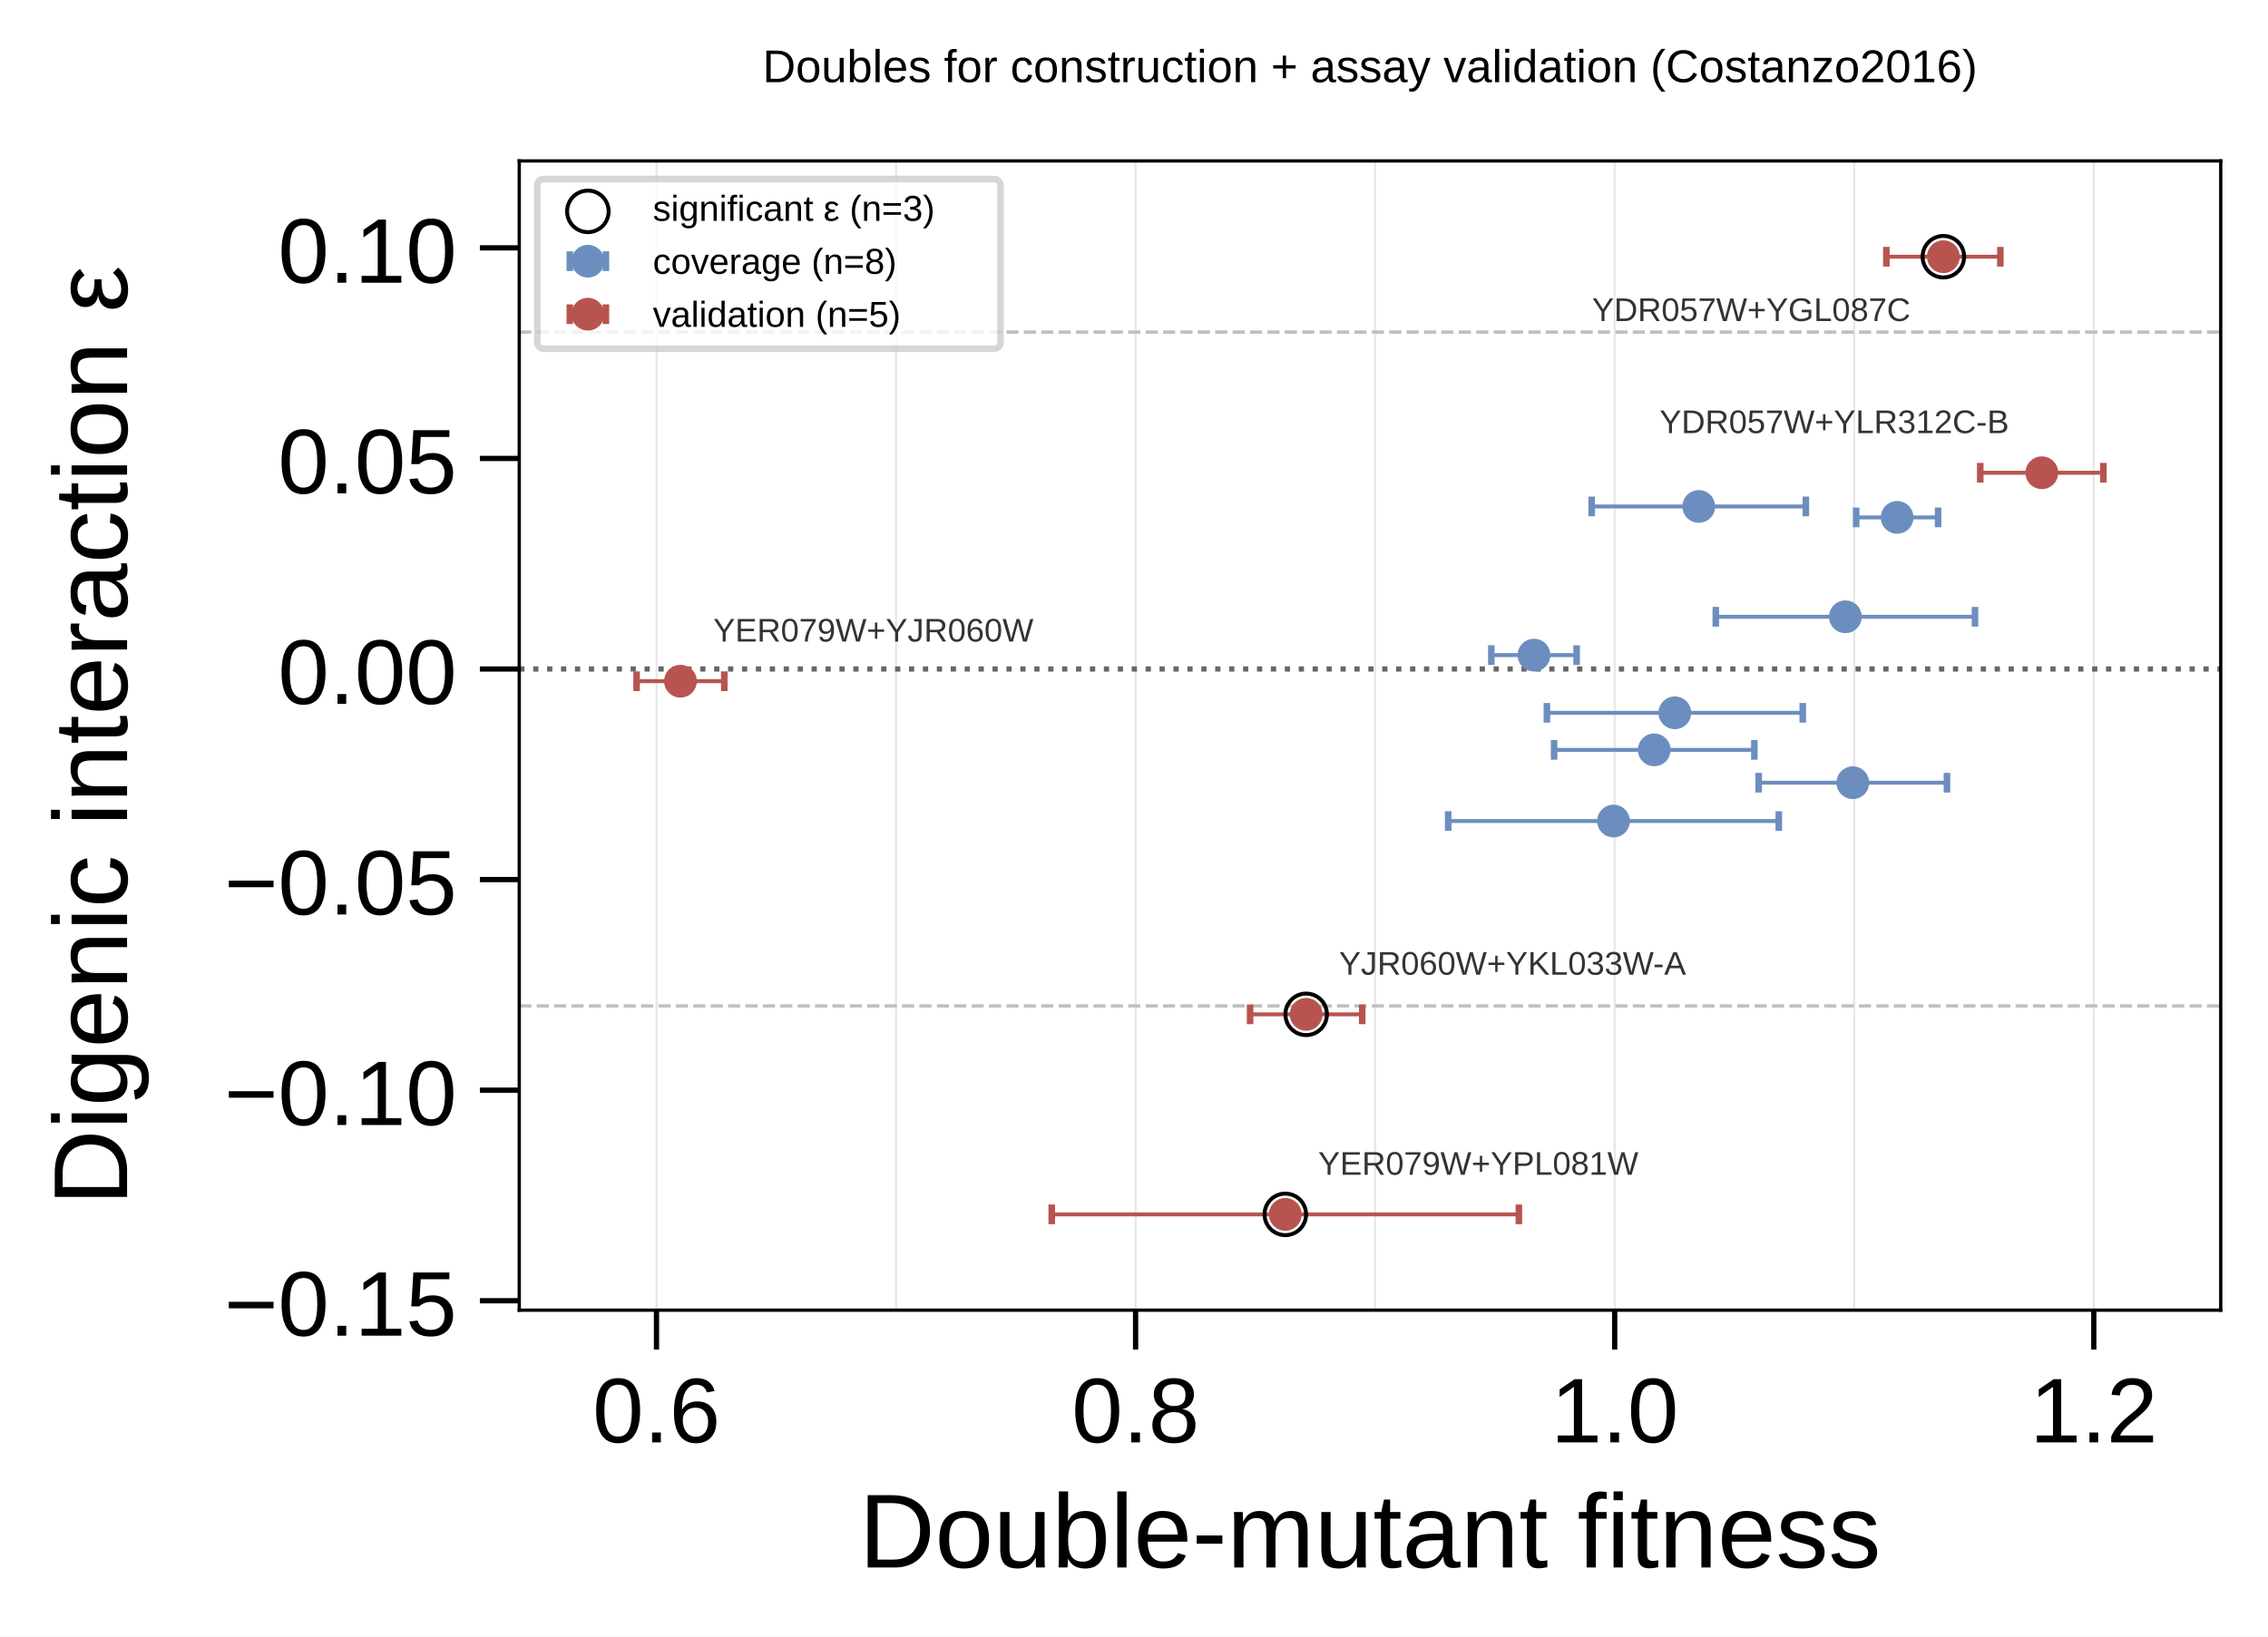
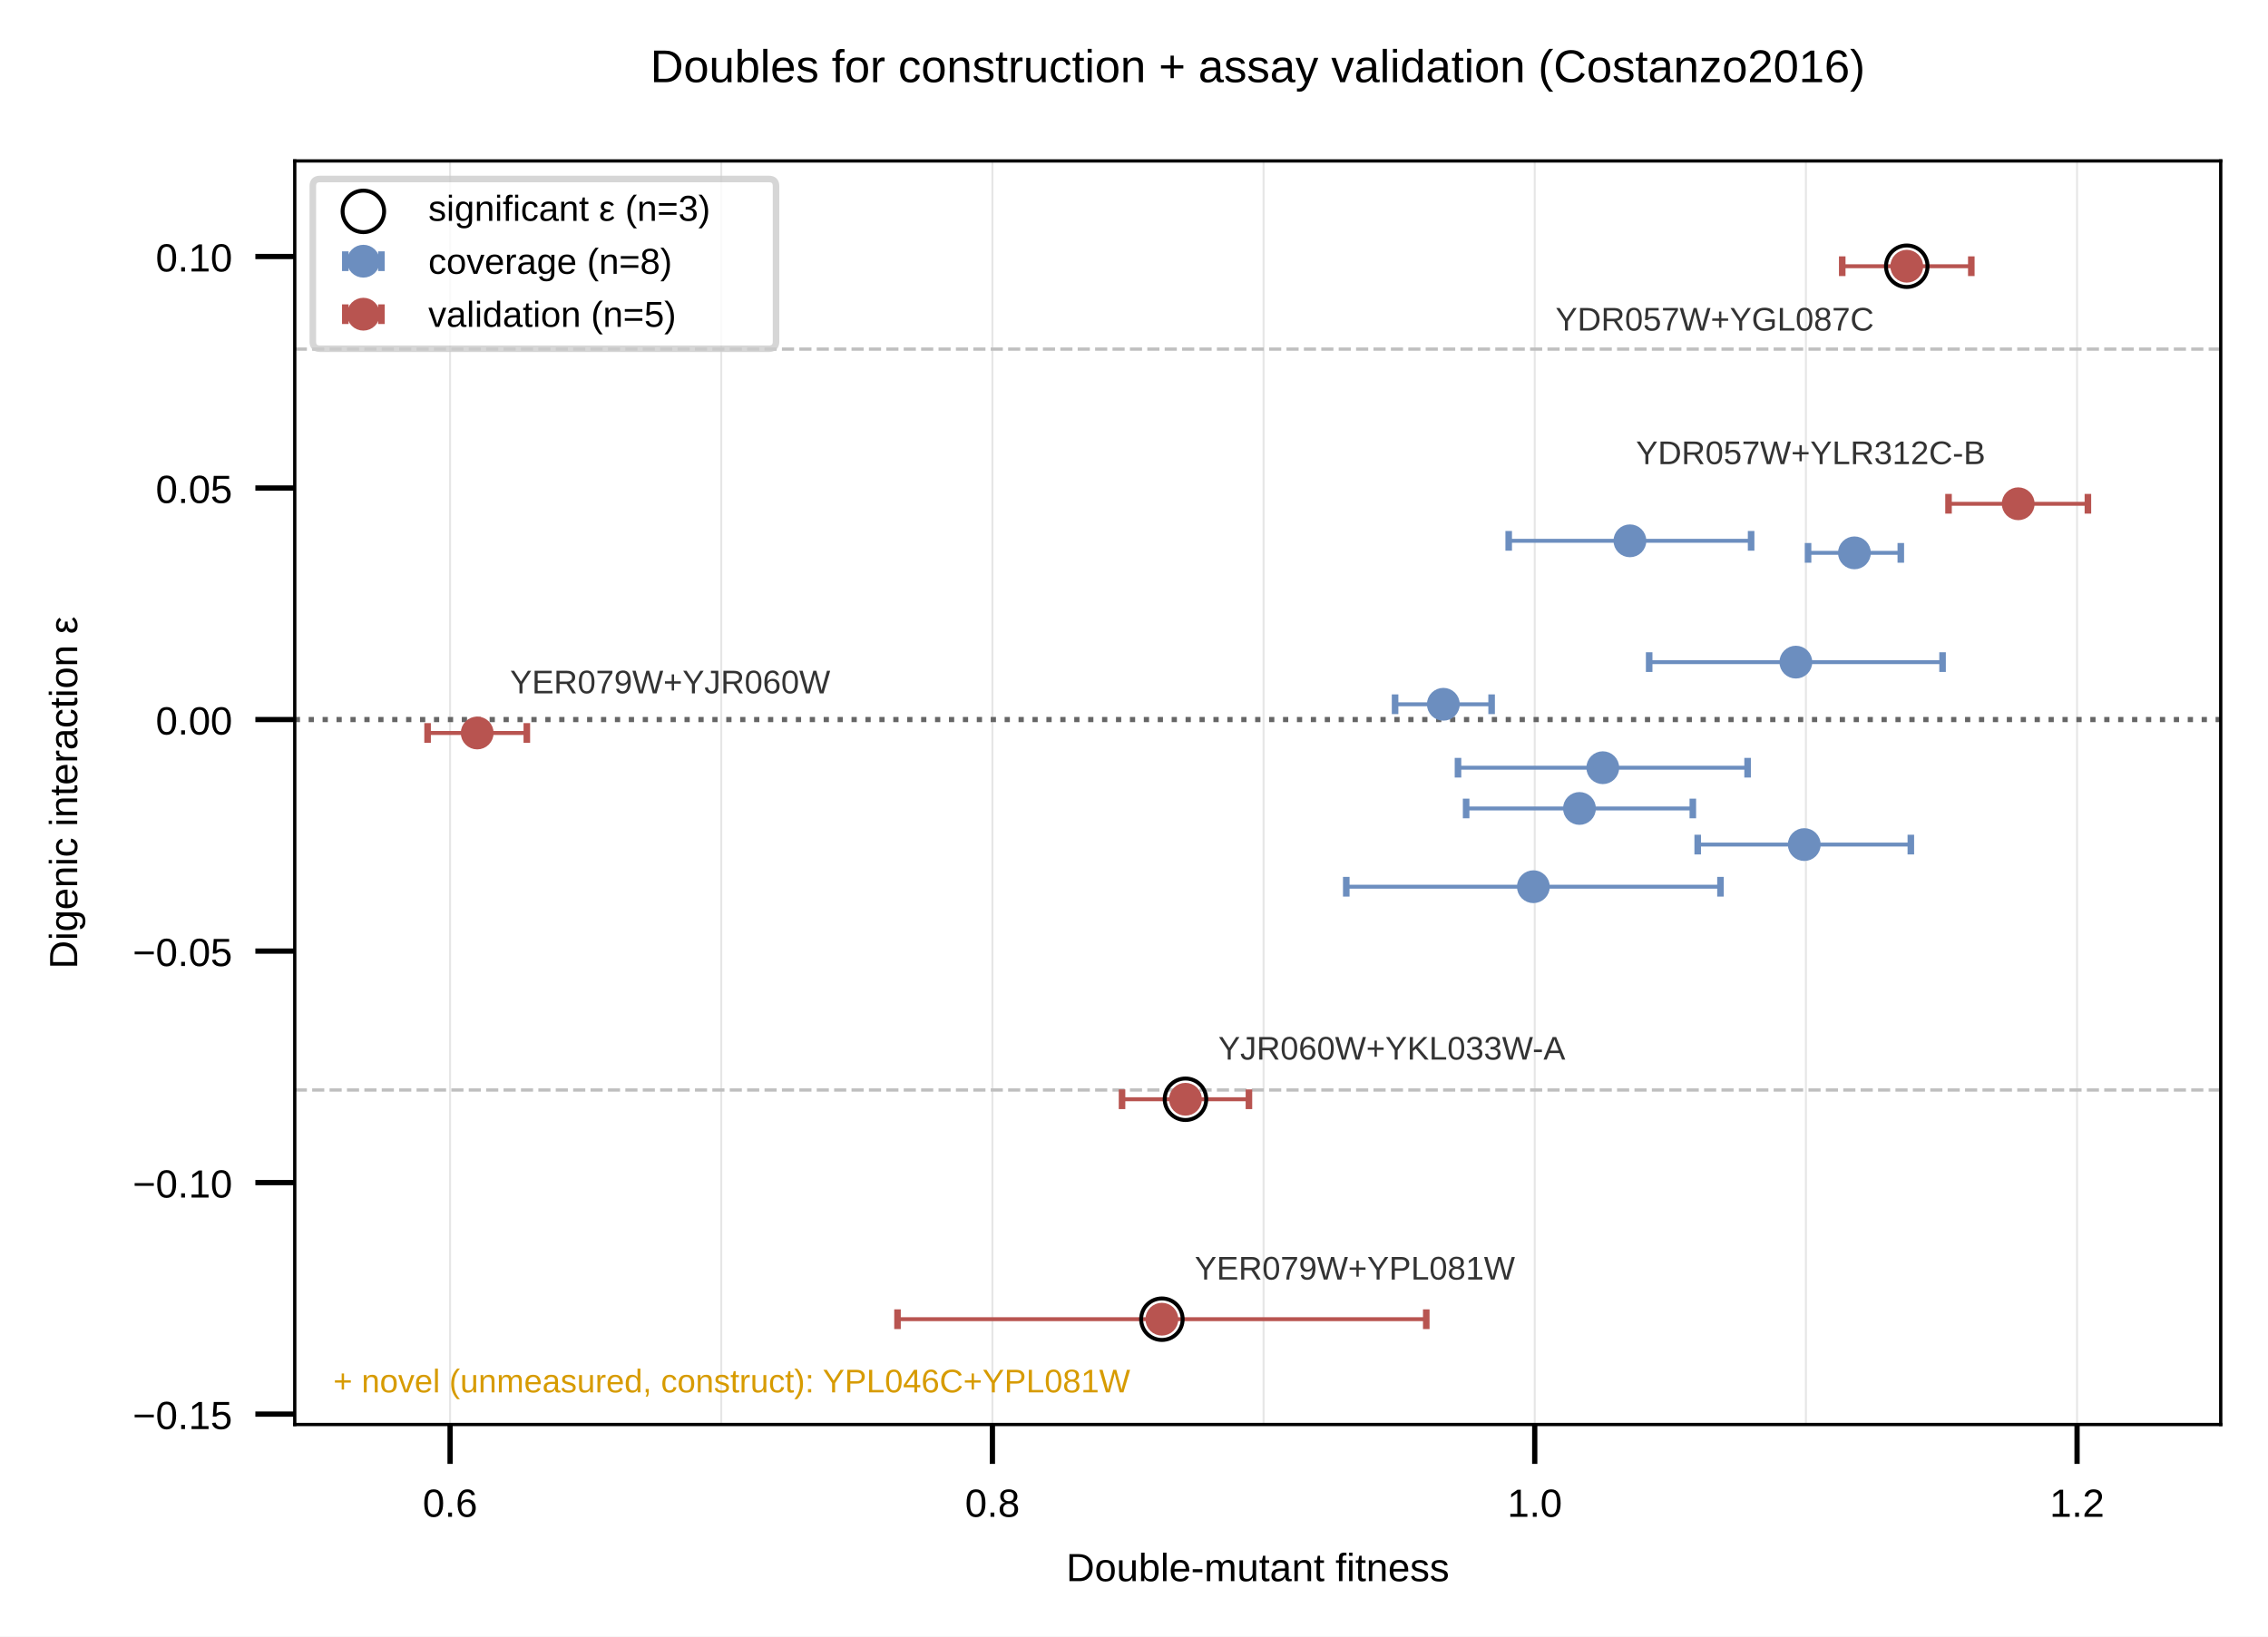
<svg xmlns="http://www.w3.org/2000/svg" xmlns:xlink="http://www.w3.org/1999/xlink" width="479.776" height="346.312" viewBox="0 0 479.776 346.312" version="1.1">
  <g transform="scale(1.388889)">
    <defs>
      <style type="text/css">*{stroke-linejoin: round; stroke-linecap: butt}</style>
    </defs>
    <g id="figure_1">
      <g id="patch_1">
-         <path d="M 0 249.344  L 345.439 249.344  L 345.439 0  L 0 0  z " style="fill: #ffffff" />
+         <path d="M 0 249.344  L 345.439 249.344  L 345.439 -0  L 0 -0  z " style="fill: #ffffff" />
      </g>
      <g id="axes_1">
        <g id="patch_2">
-           <path d="M 79.088 199.61  L 338.239 199.61  L 338.239 24.519  L 79.088 24.519  z " style="fill: #ffffff" />
+           <path d="M 44.894 217.031  L 338.239 217.031  L 338.239 24.519  L 44.894 24.519  z " style="fill: #ffffff" />
        </g>
        <g id="matplotlib.axis_1">
          <g id="xtick_1">
            <g id="line2d_1">
-               <path d="M 99.989 199.61  L 99.989 24.519  " clip-path="url(#p4441479183)" style="fill: none; stroke: #e6e6e6; stroke-width: 0.3; stroke-linecap: square" />
+               <path d="M 68.553 217.031  L 68.553 24.519  " clip-path="url(#p8e0862d8d3)" style="fill: none; stroke: #e6e6e6; stroke-width: 0.3; stroke-linecap: square" />
            </g>
            <g id="line2d_2">
              <defs>
-                 <path id="m6771c7a82b" d="M 0 0  L 0 6  " style="stroke: #000000; stroke-width: 0.8" />
+                 <path id="m6ca927140b" d="M 0 0  L 0 6  " style="stroke: #000000; stroke-width: 0.8" />
              </defs>
              <g>
-                 <use xlink:href="#m6771c7a82b" x="99.989" y="199.61" style="stroke: #000000; stroke-width: 0.8" />
+                 <use xlink:href="#m6ca927140b" x="68.553" y="217.031" style="stroke: #000000; stroke-width: 0.8" />
              </g>
            </g>
            <g id="text_1">
-               <text style="font-size: 14px; font-family: 'Arial'; text-anchor: middle" x="99.989" y="219.748" transform="rotate(-0 99.98924 219.7478)">0.6</text>
+               <text style="font-size: 6px; font-family: 'Arial'; text-anchor: middle" x="68.553" y="231.09" transform="rotate(-0 68.55269 231.0897)">0.6</text>
            </g>
          </g>
          <g id="xtick_2">
            <g id="line2d_3">
-               <path d="M 172.962 199.61  L 172.962 24.519  " clip-path="url(#p4441479183)" style="fill: none; stroke: #e6e6e6; stroke-width: 0.3; stroke-linecap: square" />
+               <path d="M 151.154 217.031  L 151.154 24.519  " clip-path="url(#p8e0862d8d3)" style="fill: none; stroke: #e6e6e6; stroke-width: 0.3; stroke-linecap: square" />
            </g>
            <g id="line2d_4">
              <g>
-                 <use xlink:href="#m6771c7a82b" x="172.962" y="199.61" style="stroke: #000000; stroke-width: 0.8" />
+                 <use xlink:href="#m6ca927140b" x="151.154" y="217.031" style="stroke: #000000; stroke-width: 0.8" />
              </g>
            </g>
            <g id="text_2">
-               <text style="font-size: 14px; font-family: 'Arial'; text-anchor: middle" x="172.962" y="219.748" transform="rotate(-0 172.9618 219.7478)">0.8</text>
+               <text style="font-size: 6px; font-family: 'Arial'; text-anchor: middle" x="151.154" y="231.09" transform="rotate(-0 151.1539 231.0897)">0.8</text>
            </g>
          </g>
          <g id="xtick_3">
            <g id="line2d_5">
-               <path d="M 245.934 199.61  L 245.934 24.519  " clip-path="url(#p4441479183)" style="fill: none; stroke: #e6e6e6; stroke-width: 0.3; stroke-linecap: square" />
+               <path d="M 233.755 217.031  L 233.755 24.519  " clip-path="url(#p8e0862d8d3)" style="fill: none; stroke: #e6e6e6; stroke-width: 0.3; stroke-linecap: square" />
            </g>
            <g id="line2d_6">
              <g>
-                 <use xlink:href="#m6771c7a82b" x="245.934" y="199.61" style="stroke: #000000; stroke-width: 0.8" />
+                 <use xlink:href="#m6ca927140b" x="233.755" y="217.031" style="stroke: #000000; stroke-width: 0.8" />
              </g>
            </g>
            <g id="text_3">
-               <text style="font-size: 14px; font-family: 'Arial'; text-anchor: middle" x="245.934" y="219.748" transform="rotate(-0 245.9344 219.7478)">1.0</text>
+               <text style="font-size: 6px; font-family: 'Arial'; text-anchor: middle" x="233.755" y="231.09" transform="rotate(-0 233.755 231.0897)">1.0</text>
            </g>
          </g>
          <g id="xtick_4">
            <g id="line2d_7">
-               <path d="M 318.907 199.61  L 318.907 24.519  " clip-path="url(#p4441479183)" style="fill: none; stroke: #e6e6e6; stroke-width: 0.3; stroke-linecap: square" />
+               <path d="M 316.356 217.031  L 316.356 24.519  " clip-path="url(#p8e0862d8d3)" style="fill: none; stroke: #e6e6e6; stroke-width: 0.3; stroke-linecap: square" />
            </g>
            <g id="line2d_8">
              <g>
-                 <use xlink:href="#m6771c7a82b" x="318.907" y="199.61" style="stroke: #000000; stroke-width: 0.8" />
+                 <use xlink:href="#m6ca927140b" x="316.356" y="217.031" style="stroke: #000000; stroke-width: 0.8" />
              </g>
            </g>
            <g id="text_4">
-               <text style="font-size: 14px; font-family: 'Arial'; text-anchor: middle" x="318.907" y="219.748" transform="rotate(-0 318.907 219.7478)">1.2</text>
+               <text style="font-size: 6px; font-family: 'Arial'; text-anchor: middle" x="316.356" y="231.09" transform="rotate(-0 316.3562 231.0897)">1.2</text>
            </g>
          </g>
          <g id="xtick_5">
            <g id="line2d_9">
-               <path d="M 136.476 199.61  L 136.476 24.519  " clip-path="url(#p4441479183)" style="fill: none; stroke: #e6e6e6; stroke-width: 0.3; stroke-linecap: square" />
+               <path d="M 109.853 217.031  L 109.853 24.519  " clip-path="url(#p8e0862d8d3)" style="fill: none; stroke: #e6e6e6; stroke-width: 0.3; stroke-linecap: square" />
            </g>
            <g id="line2d_10" />
          </g>
          <g id="xtick_6">
            <g id="line2d_11">
-               <path d="M 209.448 199.61  L 209.448 24.519  " clip-path="url(#p4441479183)" style="fill: none; stroke: #e6e6e6; stroke-width: 0.3; stroke-linecap: square" />
+               <path d="M 192.454 217.031  L 192.454 24.519  " clip-path="url(#p8e0862d8d3)" style="fill: none; stroke: #e6e6e6; stroke-width: 0.3; stroke-linecap: square" />
            </g>
            <g id="line2d_12" />
          </g>
          <g id="xtick_7">
            <g id="line2d_13">
-               <path d="M 282.421 199.61  L 282.421 24.519  " clip-path="url(#p4441479183)" style="fill: none; stroke: #e6e6e6; stroke-width: 0.3; stroke-linecap: square" />
+               <path d="M 275.056 217.031  L 275.056 24.519  " clip-path="url(#p8e0862d8d3)" style="fill: none; stroke: #e6e6e6; stroke-width: 0.3; stroke-linecap: square" />
            </g>
            <g id="line2d_14" />
          </g>
          <g id="text_5">
-             <text style="font-size: 16px; font-family: 'Arial'; text-anchor: middle" x="208.664" y="238.817" transform="rotate(-0 208.6637 238.8169)">Double-mutant fitness</text>
+             <text style="font-size: 6px; font-family: 'Arial'; text-anchor: middle" x="191.566" y="240.897" transform="rotate(-0 191.5665 240.8966)">Double-mutant fitness</text>
          </g>
        </g>
        <g id="matplotlib.axis_2">
          <g id="ytick_1">
            <g id="line2d_15">
              <defs>
-                 <path id="ma99037a97b" d="M 0 0  L -6 0  " style="stroke: #000000; stroke-width: 0.8" />
+                 <path id="m5bc530d890" d="M 0 0  L -6 0  " style="stroke: #000000; stroke-width: 0.8" />
              </defs>
              <g>
-                 <use xlink:href="#ma99037a97b" x="79.088" y="198.173" style="stroke: #000000; stroke-width: 0.8" />
+                 <use xlink:href="#m5bc530d890" x="44.894" y="215.45" style="stroke: #000000; stroke-width: 0.8" />
              </g>
            </g>
            <g id="text_6">
-               <text style="font-size: 14px; font-family: 'Arial'; text-anchor: end" x="69.588" y="203.492" transform="rotate(-0 69.58844 203.4917)">−0.15</text>
+               <text style="font-size: 6px; font-family: 'Arial'; text-anchor: end" x="35.394" y="217.73" transform="rotate(-0 35.39406 217.7299)">−0.15</text>
            </g>
          </g>
          <g id="ytick_2">
            <g id="line2d_16">
              <g>
-                 <use xlink:href="#ma99037a97b" x="79.088" y="166.091" style="stroke: #000000; stroke-width: 0.8" />
+                 <use xlink:href="#m5bc530d890" x="44.894" y="180.176" style="stroke: #000000; stroke-width: 0.8" />
              </g>
            </g>
            <g id="text_7">
-               <text style="font-size: 14px; font-family: 'Arial'; text-anchor: end" x="69.588" y="171.41" transform="rotate(-0 69.58844 171.4096)">−0.10</text>
+               <text style="font-size: 6px; font-family: 'Arial'; text-anchor: end" x="35.394" y="182.456" transform="rotate(-0 35.39406 182.4558)">−0.10</text>
            </g>
          </g>
          <g id="ytick_3">
            <g id="line2d_17">
              <g>
-                 <use xlink:href="#ma99037a97b" x="79.088" y="134.009" style="stroke: #000000; stroke-width: 0.8" />
+                 <use xlink:href="#m5bc530d890" x="44.894" y="144.902" style="stroke: #000000; stroke-width: 0.8" />
              </g>
            </g>
            <g id="text_8">
-               <text style="font-size: 14px; font-family: 'Arial'; text-anchor: end" x="69.588" y="139.328" transform="rotate(-0 69.58844 139.3275)">−0.05</text>
+               <text style="font-size: 6px; font-family: 'Arial'; text-anchor: end" x="35.394" y="147.182" transform="rotate(-0 35.39406 147.1818)">−0.05</text>
            </g>
          </g>
          <g id="ytick_4">
            <g id="line2d_18">
              <g>
-                 <use xlink:href="#ma99037a97b" x="79.088" y="101.927" style="stroke: #000000; stroke-width: 0.8" />
+                 <use xlink:href="#m5bc530d890" x="44.894" y="109.628" style="stroke: #000000; stroke-width: 0.8" />
              </g>
            </g>
            <g id="text_9">
-               <text style="font-size: 14px; font-family: 'Arial'; text-anchor: end" x="69.588" y="107.245" transform="rotate(-0 69.58844 107.2454)">0.00</text>
+               <text style="font-size: 6px; font-family: 'Arial'; text-anchor: end" x="35.394" y="111.908" transform="rotate(-0 35.39406 111.9077)">0.00</text>
            </g>
          </g>
          <g id="ytick_5">
            <g id="line2d_19">
              <g>
-                 <use xlink:href="#ma99037a97b" x="79.088" y="69.844" style="stroke: #000000; stroke-width: 0.8" />
+                 <use xlink:href="#m5bc530d890" x="44.894" y="74.354" style="stroke: #000000; stroke-width: 0.8" />
              </g>
            </g>
            <g id="text_10">
-               <text style="font-size: 14px; font-family: 'Arial'; text-anchor: end" x="69.588" y="75.163" transform="rotate(-0 69.58844 75.16336)">0.05</text>
+               <text style="font-size: 6px; font-family: 'Arial'; text-anchor: end" x="35.394" y="76.634" transform="rotate(-0 35.39406 76.63364)">0.05</text>
            </g>
          </g>
          <g id="ytick_6">
            <g id="line2d_20">
              <g>
-                 <use xlink:href="#ma99037a97b" x="79.088" y="37.762" style="stroke: #000000; stroke-width: 0.8" />
+                 <use xlink:href="#m5bc530d890" x="44.894" y="39.08" style="stroke: #000000; stroke-width: 0.8" />
              </g>
            </g>
            <g id="text_11">
-               <text style="font-size: 14px; font-family: 'Arial'; text-anchor: end" x="69.588" y="43.081" transform="rotate(-0 69.58844 43.08129)">0.10</text>
+               <text style="font-size: 6px; font-family: 'Arial'; text-anchor: end" x="35.394" y="41.36" transform="rotate(-0 35.39406 41.35957)">0.10</text>
            </g>
          </g>
          <g id="text_12">
-             <text style="font-size: 16px; font-family: 'Arial'; text-anchor: middle" x="19.358" y="112.064" transform="rotate(-90 19.3575 112.0645)">Digenic interaction ε</text>
+             <text style="font-size: 6px; font-family: 'Arial'; text-anchor: middle" x="11.759" y="120.775" transform="rotate(-90 11.75906 120.7748)">Digenic interaction ε</text>
          </g>
        </g>
        <g id="line2d_21">
-           <path d="M 79.088 101.927  L 338.239 101.927  " clip-path="url(#p4441479183)" style="fill: none; stroke-dasharray: 0.8,1.32; stroke-dashoffset: 0; stroke: #666666; stroke-width: 0.8" />
+           <path d="M 44.894 109.628  L 338.239 109.628  " clip-path="url(#p8e0862d8d3)" style="fill: none; stroke-dasharray: 0.8,1.32; stroke-dashoffset: 0; stroke: #666666; stroke-width: 0.8" />
        </g>
        <g id="line2d_22">
-           <path d="M 79.088 50.595  L 338.239 50.595  " clip-path="url(#p4441479183)" style="fill: none; stroke-dasharray: 1.85,0.8; stroke-dashoffset: 0; stroke: #bfbfbf; stroke-width: 0.5" />
+           <path d="M 44.894 53.19  L 338.239 53.19  " clip-path="url(#p8e0862d8d3)" style="fill: none; stroke-dasharray: 1.85,0.8; stroke-dashoffset: 0; stroke: #bfbfbf; stroke-width: 0.5" />
        </g>
        <g id="line2d_23">
-           <path d="M 79.088 153.258  L 338.239 153.258  " clip-path="url(#p4441479183)" style="fill: none; stroke-dasharray: 1.85,0.8; stroke-dashoffset: 0; stroke: #bfbfbf; stroke-width: 0.5" />
+           <path d="M 44.894 166.067  L 338.239 166.067  " clip-path="url(#p8e0862d8d3)" style="fill: none; stroke-dasharray: 1.85,0.8; stroke-dashoffset: 0; stroke: #bfbfbf; stroke-width: 0.5" />
        </g>
        <g id="patch_3">
-           <path d="M 79.088 199.61  L 79.088 24.519  " style="fill: none; stroke: #000000; stroke-width: 0.5; stroke-linejoin: miter; stroke-linecap: square" />
+           <path d="M 44.894 217.031  L 44.894 24.519  " style="fill: none; stroke: #000000; stroke-width: 0.5; stroke-linejoin: miter; stroke-linecap: square" />
        </g>
        <g id="patch_4">
-           <path d="M 338.239 199.61  L 338.239 24.519  " style="fill: none; stroke: #000000; stroke-width: 0.5; stroke-linejoin: miter; stroke-linecap: square" />
+           <path d="M 338.239 217.031  L 338.239 24.519  " style="fill: none; stroke: #000000; stroke-width: 0.5; stroke-linejoin: miter; stroke-linecap: square" />
        </g>
        <g id="patch_5">
-           <path d="M 79.088 199.61  L 338.239 199.61  " style="fill: none; stroke: #000000; stroke-width: 0.5; stroke-linejoin: miter; stroke-linecap: square" />
+           <path d="M 44.894 217.031  L 338.239 217.031  " style="fill: none; stroke: #000000; stroke-width: 0.5; stroke-linejoin: miter; stroke-linecap: square" />
        </g>
        <g id="patch_6">
-           <path d="M 79.088 24.519  L 338.239 24.519  " style="fill: none; stroke: #000000; stroke-width: 0.5; stroke-linejoin: miter; stroke-linecap: square" />
+           <path d="M 44.894 24.519  L 338.239 24.519  " style="fill: none; stroke: #000000; stroke-width: 0.5; stroke-linejoin: miter; stroke-linecap: square" />
        </g>
        <g id="LineCollection_1">
-           <path d="M 282.713 78.827  L 295.191 78.827  " clip-path="url(#p4441479183)" style="fill: none; stroke: #6c8ebf; stroke-width: 0.6" />
-           <path d="M 261.332 93.97  L 300.81 93.97  " clip-path="url(#p4441479183)" style="fill: none; stroke: #6c8ebf; stroke-width: 0.6" />
-           <path d="M 220.576 125.09  L 270.928 125.09  " clip-path="url(#p4441479183)" style="fill: none; stroke: #6c8ebf; stroke-width: 0.6" />
-           <path d="M 242.432 77.159  L 275.05 77.159  " clip-path="url(#p4441479183)" style="fill: none; stroke: #6c8ebf; stroke-width: 0.6" />
-           <path d="M 267.863 119.251  L 296.541 119.251  " clip-path="url(#p4441479183)" style="fill: none; stroke: #6c8ebf; stroke-width: 0.6" />
-           <path d="M 227.144 99.809  L 240.133 99.809  " clip-path="url(#p4441479183)" style="fill: none; stroke: #6c8ebf; stroke-width: 0.6" />
-           <path d="M 235.609 108.6  L 274.576 108.6  " clip-path="url(#p4441479183)" style="fill: none; stroke: #6c8ebf; stroke-width: 0.6" />
-           <path d="M 236.703 114.246  L 267.206 114.246  " clip-path="url(#p4441479183)" style="fill: none; stroke: #6c8ebf; stroke-width: 0.6" />
+           <path d="M 275.386 84.231  L 289.511 84.231  " clip-path="url(#p8e0862d8d3)" style="fill: none; stroke: #6c8ebf; stroke-width: 0.6" />
+           <path d="M 251.184 100.88  L 295.871 100.88  " clip-path="url(#p8e0862d8d3)" style="fill: none; stroke: #6c8ebf; stroke-width: 0.6" />
+           <path d="M 205.051 135.096  L 262.046 135.096  " clip-path="url(#p8e0862d8d3)" style="fill: none; stroke: #6c8ebf; stroke-width: 0.6" />
+           <path d="M 229.79 82.397  L 266.713 82.397  " clip-path="url(#p8e0862d8d3)" style="fill: none; stroke: #6c8ebf; stroke-width: 0.6" />
+           <path d="M 258.577 128.676  L 291.039 128.676  " clip-path="url(#p8e0862d8d3)" style="fill: none; stroke: #6c8ebf; stroke-width: 0.6" />
+           <path d="M 212.485 107.3  L 227.188 107.3  " clip-path="url(#p8e0862d8d3)" style="fill: none; stroke: #6c8ebf; stroke-width: 0.6" />
+           <path d="M 222.067 116.965  L 266.176 116.965  " clip-path="url(#p8e0862d8d3)" style="fill: none; stroke: #6c8ebf; stroke-width: 0.6" />
+           <path d="M 223.306 123.173  L 257.833 123.173  " clip-path="url(#p8e0862d8d3)" style="fill: none; stroke: #6c8ebf; stroke-width: 0.6" />
        </g>
        <g id="line2d_24">
          <defs>
-             <path id="m1e4417366a" d="M 0 1.5  L 0 -1.5  " style="stroke: #6c8ebf" />
-           </defs>
-           <g clip-path="url(#p4441479183)">
-             <use xlink:href="#m1e4417366a" x="282.713" y="78.827" style="fill: #6c8ebf; stroke: #6c8ebf" />
-             <use xlink:href="#m1e4417366a" x="261.332" y="93.97" style="fill: #6c8ebf; stroke: #6c8ebf" />
-             <use xlink:href="#m1e4417366a" x="220.576" y="125.09" style="fill: #6c8ebf; stroke: #6c8ebf" />
-             <use xlink:href="#m1e4417366a" x="242.432" y="77.159" style="fill: #6c8ebf; stroke: #6c8ebf" />
-             <use xlink:href="#m1e4417366a" x="267.863" y="119.251" style="fill: #6c8ebf; stroke: #6c8ebf" />
-             <use xlink:href="#m1e4417366a" x="227.144" y="99.809" style="fill: #6c8ebf; stroke: #6c8ebf" />
-             <use xlink:href="#m1e4417366a" x="235.609" y="108.6" style="fill: #6c8ebf; stroke: #6c8ebf" />
-             <use xlink:href="#m1e4417366a" x="236.703" y="114.246" style="fill: #6c8ebf; stroke: #6c8ebf" />
+             <path id="m9c2c61b85f" d="M 0 1.5  L 0 -1.5  " style="stroke: #6c8ebf" />
+           </defs>
+           <g clip-path="url(#p8e0862d8d3)">
+             <use xlink:href="#m9c2c61b85f" x="275.386" y="84.231" style="fill: #6c8ebf; stroke: #6c8ebf" />
+             <use xlink:href="#m9c2c61b85f" x="251.184" y="100.88" style="fill: #6c8ebf; stroke: #6c8ebf" />
+             <use xlink:href="#m9c2c61b85f" x="205.051" y="135.096" style="fill: #6c8ebf; stroke: #6c8ebf" />
+             <use xlink:href="#m9c2c61b85f" x="229.79" y="82.397" style="fill: #6c8ebf; stroke: #6c8ebf" />
+             <use xlink:href="#m9c2c61b85f" x="258.577" y="128.676" style="fill: #6c8ebf; stroke: #6c8ebf" />
+             <use xlink:href="#m9c2c61b85f" x="212.485" y="107.3" style="fill: #6c8ebf; stroke: #6c8ebf" />
+             <use xlink:href="#m9c2c61b85f" x="222.067" y="116.965" style="fill: #6c8ebf; stroke: #6c8ebf" />
+             <use xlink:href="#m9c2c61b85f" x="223.306" y="123.173" style="fill: #6c8ebf; stroke: #6c8ebf" />
          </g>
        </g>
        <g id="line2d_25">
-           <g clip-path="url(#p4441479183)">
-             <use xlink:href="#m1e4417366a" x="295.191" y="78.827" style="fill: #6c8ebf; stroke: #6c8ebf" />
-             <use xlink:href="#m1e4417366a" x="300.81" y="93.97" style="fill: #6c8ebf; stroke: #6c8ebf" />
-             <use xlink:href="#m1e4417366a" x="270.928" y="125.09" style="fill: #6c8ebf; stroke: #6c8ebf" />
-             <use xlink:href="#m1e4417366a" x="275.05" y="77.159" style="fill: #6c8ebf; stroke: #6c8ebf" />
-             <use xlink:href="#m1e4417366a" x="296.541" y="119.251" style="fill: #6c8ebf; stroke: #6c8ebf" />
-             <use xlink:href="#m1e4417366a" x="240.133" y="99.809" style="fill: #6c8ebf; stroke: #6c8ebf" />
-             <use xlink:href="#m1e4417366a" x="274.576" y="108.6" style="fill: #6c8ebf; stroke: #6c8ebf" />
-             <use xlink:href="#m1e4417366a" x="267.206" y="114.246" style="fill: #6c8ebf; stroke: #6c8ebf" />
+           <g clip-path="url(#p8e0862d8d3)">
+             <use xlink:href="#m9c2c61b85f" x="289.511" y="84.231" style="fill: #6c8ebf; stroke: #6c8ebf" />
+             <use xlink:href="#m9c2c61b85f" x="295.871" y="100.88" style="fill: #6c8ebf; stroke: #6c8ebf" />
+             <use xlink:href="#m9c2c61b85f" x="262.046" y="135.096" style="fill: #6c8ebf; stroke: #6c8ebf" />
+             <use xlink:href="#m9c2c61b85f" x="266.713" y="82.397" style="fill: #6c8ebf; stroke: #6c8ebf" />
+             <use xlink:href="#m9c2c61b85f" x="291.039" y="128.676" style="fill: #6c8ebf; stroke: #6c8ebf" />
+             <use xlink:href="#m9c2c61b85f" x="227.188" y="107.3" style="fill: #6c8ebf; stroke: #6c8ebf" />
+             <use xlink:href="#m9c2c61b85f" x="266.176" y="116.965" style="fill: #6c8ebf; stroke: #6c8ebf" />
+             <use xlink:href="#m9c2c61b85f" x="257.833" y="123.173" style="fill: #6c8ebf; stroke: #6c8ebf" />
          </g>
        </g>
        <g id="LineCollection_2">
-           <path d="M 287.31 39.11  L 304.677 39.11  " clip-path="url(#p4441479183)" style="fill: none; stroke: #b85450; stroke-width: 0.6" />
-           <path d="M 301.612 72.026  L 320.366 72.026  " clip-path="url(#p4441479183)" style="fill: none; stroke: #b85450; stroke-width: 0.6" />
-           <path d="M 96.961 103.787  L 110.315 103.787  " clip-path="url(#p4441479183)" style="fill: none; stroke: #b85450; stroke-width: 0.6" />
-           <path d="M 160.192 185.019  L 231.34 185.019  " clip-path="url(#p4441479183)" style="fill: none; stroke: #b85450; stroke-width: 0.6" />
-           <path d="M 190.402 154.541  L 207.478 154.541  " clip-path="url(#p4441479183)" style="fill: none; stroke: #b85450; stroke-width: 0.6" />
+           <path d="M 280.59 40.562  L 300.249 40.562  " clip-path="url(#p8e0862d8d3)" style="fill: none; stroke: #b85450; stroke-width: 0.6" />
+           <path d="M 296.78 76.753  L 318.008 76.753  " clip-path="url(#p8e0862d8d3)" style="fill: none; stroke: #b85450; stroke-width: 0.6" />
+           <path d="M 65.125 111.674  L 80.241 111.674  " clip-path="url(#p8e0862d8d3)" style="fill: none; stroke: #b85450; stroke-width: 0.6" />
+           <path d="M 136.699 200.988  L 217.235 200.988  " clip-path="url(#p8e0862d8d3)" style="fill: none; stroke: #b85450; stroke-width: 0.6" />
+           <path d="M 170.896 167.478  L 190.224 167.478  " clip-path="url(#p8e0862d8d3)" style="fill: none; stroke: #b85450; stroke-width: 0.6" />
        </g>
        <g id="line2d_26">
          <defs>
-             <path id="m5b84c75c99" d="M 0 1.5  L 0 -1.5  " style="stroke: #b85450" />
-           </defs>
-           <g clip-path="url(#p4441479183)">
-             <use xlink:href="#m5b84c75c99" x="287.31" y="39.11" style="fill: #b85450; stroke: #b85450" />
-             <use xlink:href="#m5b84c75c99" x="301.612" y="72.026" style="fill: #b85450; stroke: #b85450" />
-             <use xlink:href="#m5b84c75c99" x="96.961" y="103.787" style="fill: #b85450; stroke: #b85450" />
-             <use xlink:href="#m5b84c75c99" x="160.192" y="185.019" style="fill: #b85450; stroke: #b85450" />
-             <use xlink:href="#m5b84c75c99" x="190.402" y="154.541" style="fill: #b85450; stroke: #b85450" />
+             <path id="mfdf92fd4f7" d="M 0 1.5  L 0 -1.5  " style="stroke: #b85450" />
+           </defs>
+           <g clip-path="url(#p8e0862d8d3)">
+             <use xlink:href="#mfdf92fd4f7" x="280.59" y="40.562" style="fill: #b85450; stroke: #b85450" />
+             <use xlink:href="#mfdf92fd4f7" x="296.78" y="76.753" style="fill: #b85450; stroke: #b85450" />
+             <use xlink:href="#mfdf92fd4f7" x="65.125" y="111.674" style="fill: #b85450; stroke: #b85450" />
+             <use xlink:href="#mfdf92fd4f7" x="136.699" y="200.988" style="fill: #b85450; stroke: #b85450" />
+             <use xlink:href="#mfdf92fd4f7" x="170.896" y="167.478" style="fill: #b85450; stroke: #b85450" />
          </g>
        </g>
        <g id="line2d_27">
-           <g clip-path="url(#p4441479183)">
-             <use xlink:href="#m5b84c75c99" x="304.677" y="39.11" style="fill: #b85450; stroke: #b85450" />
-             <use xlink:href="#m5b84c75c99" x="320.366" y="72.026" style="fill: #b85450; stroke: #b85450" />
-             <use xlink:href="#m5b84c75c99" x="110.315" y="103.787" style="fill: #b85450; stroke: #b85450" />
-             <use xlink:href="#m5b84c75c99" x="231.34" y="185.019" style="fill: #b85450; stroke: #b85450" />
-             <use xlink:href="#m5b84c75c99" x="207.478" y="154.541" style="fill: #b85450; stroke: #b85450" />
+           <g clip-path="url(#p8e0862d8d3)">
+             <use xlink:href="#mfdf92fd4f7" x="300.249" y="40.562" style="fill: #b85450; stroke: #b85450" />
+             <use xlink:href="#mfdf92fd4f7" x="318.008" y="76.753" style="fill: #b85450; stroke: #b85450" />
+             <use xlink:href="#mfdf92fd4f7" x="80.241" y="111.674" style="fill: #b85450; stroke: #b85450" />
+             <use xlink:href="#mfdf92fd4f7" x="217.235" y="200.988" style="fill: #b85450; stroke: #b85450" />
+             <use xlink:href="#mfdf92fd4f7" x="190.224" y="167.478" style="fill: #b85450; stroke: #b85450" />
          </g>
        </g>
        <g id="text_13">
-           <text style="font-size: 5px; font-family: 'Arial'; text-anchor: end; fill: #333333" x="290.994" y="48.909" transform="rotate(-0 290.9936 48.90905)">YDR057W+YGL087C</text>
+           <text style="font-size: 5px; font-family: 'Arial'; text-anchor: end; fill: #333333" x="285.419" y="50.361" transform="rotate(-0 285.4194 50.36077)">YDR057W+YGL087C</text>
        </g>
        <g id="text_14">
-           <text style="font-size: 5px; font-family: 'Arial'; text-anchor: end; fill: #333333" x="305.989" y="65.986" transform="rotate(-0 305.9895 65.9862)">YDR057W+YLR312C-B</text>
+           <text style="font-size: 5px; font-family: 'Arial'; text-anchor: end; fill: #333333" x="302.394" y="70.713" transform="rotate(-0 302.394 70.7129)">YDR057W+YLR312C-B</text>
        </g>
        <g id="text_15">
-           <text style="font-size: 5px; font-family: 'Arial'; text-anchor: start; fill: #333333" x="108.638" y="97.747" transform="rotate(-0 108.6379 97.74745)">YER079W+YJR060W</text>
+           <text style="font-size: 5px; font-family: 'Arial'; text-anchor: start; fill: #333333" x="77.683" y="105.634" transform="rotate(-0 77.68275 105.6342)">YER079W+YJR060W</text>
        </g>
        <g id="text_16">
-           <text style="font-size: 5px; font-family: 'Arial'; text-anchor: start; fill: #333333" x="200.766" y="178.979" transform="rotate(-0 200.7658 178.9793)">YER079W+YPL081W</text>
+           <text style="font-size: 5px; font-family: 'Arial'; text-anchor: start; fill: #333333" x="181.967" y="194.948" transform="rotate(-0 181.9667 194.9482)">YER079W+YPL081W</text>
        </g>
        <g id="text_17">
-           <text style="font-size: 5px; font-family: 'Arial'; text-anchor: start; fill: #333333" x="203.94" y="148.501" transform="rotate(-0 203.9401 148.5013)">YJR060W+YKL033W-A</text>
+           <text style="font-size: 5px; font-family: 'Arial'; text-anchor: start; fill: #333333" x="185.56" y="161.438" transform="rotate(-0 185.5599 161.4378)">YJR060W+YKL033W-A</text>
        </g>
        <g id="text_18">
-           <text style="font-size: 7px; font-family: 'Arial'; text-anchor: middle" x="208.664" y="12.519" transform="rotate(-0 208.6637 12.51891)">Doubles for construction + assay validation (Costanzo2016)</text>
+           <text style="font-size: 5px; font-family: 'Arial'; text-anchor: start; fill: #d79b00" x="50.761" y="212.141" transform="rotate(-0 50.76096 212.1406)">+ novel (unmeasured, construct): YPL046C+YPL081W</text>
+         </g>
+         <g id="text_19">
+           <text style="font-size: 7px; font-family: 'Arial'; text-anchor: middle" x="191.566" y="12.519" transform="rotate(-0 191.5665 12.51891)">Doubles for construction + assay validation (Costanzo2016)</text>
        </g>
        <g id="line2d_28">
          <defs>
-             <path id="m55d780cfea" d="M 0 2  C 0.53 2 1.039 1.789 1.414 1.414  C 1.789 1.039 2 0.53 2 0  C 2 -0.53 1.789 -1.039 1.414 -1.414  C 1.039 -1.789 0.53 -2 0 -2  C -0.53 -2 -1.039 -1.789 -1.414 -1.414  C -1.789 -1.039 -2 -0.53 -2 0  C -2 0.53 -1.789 1.039 -1.414 1.414  C -1.039 1.789 -0.53 2 0 2  z " style="stroke: #6c8ebf" />
-           </defs>
-           <g clip-path="url(#p4441479183)">
-             <use xlink:href="#m55d780cfea" x="288.952" y="78.827" style="fill: #6c8ebf; stroke: #6c8ebf" />
-             <use xlink:href="#m55d780cfea" x="281.071" y="93.97" style="fill: #6c8ebf; stroke: #6c8ebf" />
-             <use xlink:href="#m55d780cfea" x="245.752" y="125.09" style="fill: #6c8ebf; stroke: #6c8ebf" />
-             <use xlink:href="#m55d780cfea" x="258.741" y="77.159" style="fill: #6c8ebf; stroke: #6c8ebf" />
-             <use xlink:href="#m55d780cfea" x="282.202" y="119.251" style="fill: #6c8ebf; stroke: #6c8ebf" />
-             <use xlink:href="#m55d780cfea" x="233.639" y="99.809" style="fill: #6c8ebf; stroke: #6c8ebf" />
-             <use xlink:href="#m55d780cfea" x="255.092" y="108.6" style="fill: #6c8ebf; stroke: #6c8ebf" />
-             <use xlink:href="#m55d780cfea" x="251.955" y="114.246" style="fill: #6c8ebf; stroke: #6c8ebf" />
+             <path id="m3536c24045" d="M 0 2  C 0.53 2 1.039 1.789 1.414 1.414  C 1.789 1.039 2 0.53 2 0  C 2 -0.53 1.789 -1.039 1.414 -1.414  C 1.039 -1.789 0.53 -2 0 -2  C -0.53 -2 -1.039 -1.789 -1.414 -1.414  C -1.789 -1.039 -2 -0.53 -2 0  C -2 0.53 -1.789 1.039 -1.414 1.414  C -1.039 1.789 -0.53 2 0 2  z " style="stroke: #6c8ebf" />
+           </defs>
+           <g clip-path="url(#p8e0862d8d3)">
+             <use xlink:href="#m3536c24045" x="282.448" y="84.231" style="fill: #6c8ebf; stroke: #6c8ebf" />
+             <use xlink:href="#m3536c24045" x="273.527" y="100.88" style="fill: #6c8ebf; stroke: #6c8ebf" />
+             <use xlink:href="#m3536c24045" x="233.549" y="135.096" style="fill: #6c8ebf; stroke: #6c8ebf" />
+             <use xlink:href="#m3536c24045" x="248.252" y="82.397" style="fill: #6c8ebf; stroke: #6c8ebf" />
+             <use xlink:href="#m3536c24045" x="274.808" y="128.676" style="fill: #6c8ebf; stroke: #6c8ebf" />
+             <use xlink:href="#m3536c24045" x="219.837" y="107.3" style="fill: #6c8ebf; stroke: #6c8ebf" />
+             <use xlink:href="#m3536c24045" x="244.121" y="116.965" style="fill: #6c8ebf; stroke: #6c8ebf" />
+             <use xlink:href="#m3536c24045" x="240.57" y="123.173" style="fill: #6c8ebf; stroke: #6c8ebf" />
          </g>
        </g>
        <g id="line2d_29">
          <defs>
-             <path id="md8c4e7fc4a" d="M 0 2  C 0.53 2 1.039 1.789 1.414 1.414  C 1.789 1.039 2 0.53 2 0  C 2 -0.53 1.789 -1.039 1.414 -1.414  C 1.039 -1.789 0.53 -2 0 -2  C -0.53 -2 -1.039 -1.789 -1.414 -1.414  C -1.789 -1.039 -2 -0.53 -2 0  C -2 0.53 -1.789 1.039 -1.414 1.414  C -1.039 1.789 -0.53 2 0 2  z " style="stroke: #b85450" />
-           </defs>
-           <g clip-path="url(#p4441479183)">
-             <use xlink:href="#md8c4e7fc4a" x="295.994" y="39.11" style="fill: #b85450; stroke: #b85450" />
-             <use xlink:href="#md8c4e7fc4a" x="310.989" y="72.026" style="fill: #b85450; stroke: #b85450" />
-             <use xlink:href="#md8c4e7fc4a" x="103.638" y="103.787" style="fill: #b85450; stroke: #b85450" />
-             <use xlink:href="#md8c4e7fc4a" x="195.766" y="185.019" style="fill: #b85450; stroke: #b85450" />
-             <use xlink:href="#md8c4e7fc4a" x="198.94" y="154.541" style="fill: #b85450; stroke: #b85450" />
+             <path id="m0b55f811c4" d="M 0 2  C 0.53 2 1.039 1.789 1.414 1.414  C 1.789 1.039 2 0.53 2 0  C 2 -0.53 1.789 -1.039 1.414 -1.414  C 1.039 -1.789 0.53 -2 0 -2  C -0.53 -2 -1.039 -1.789 -1.414 -1.414  C -1.789 -1.039 -2 -0.53 -2 0  C -2 0.53 -1.789 1.039 -1.414 1.414  C -1.039 1.789 -0.53 2 0 2  z " style="stroke: #b85450" />
+           </defs>
+           <g clip-path="url(#p8e0862d8d3)">
+             <use xlink:href="#m0b55f811c4" x="290.419" y="40.562" style="fill: #b85450; stroke: #b85450" />
+             <use xlink:href="#m0b55f811c4" x="307.394" y="76.753" style="fill: #b85450; stroke: #b85450" />
+             <use xlink:href="#m0b55f811c4" x="72.683" y="111.674" style="fill: #b85450; stroke: #b85450" />
+             <use xlink:href="#m0b55f811c4" x="176.967" y="200.988" style="fill: #b85450; stroke: #b85450" />
+             <use xlink:href="#m0b55f811c4" x="180.56" y="167.478" style="fill: #b85450; stroke: #b85450" />
          </g>
        </g>
        <g id="PathCollection_1">
          <defs>
-             <path id="C0_0_9e63e90fc1" d="M 0 3.162  C 0.839 3.162 1.643 2.829 2.236 2.236  C 2.829 1.643 3.162 0.839 3.162 -0  C 3.162 -0.839 2.829 -1.643 2.236 -2.236  C 1.643 -2.829 0.839 -3.162 0 -3.162  C -0.839 -3.162 -1.643 -2.829 -2.236 -2.236  C -2.829 -1.643 -3.162 -0.839 -3.162 0  C -3.162 0.839 -2.829 1.643 -2.236 2.236  C -1.643 2.829 -0.839 3.162 0 3.162  z " />
-           </defs>
-           <g clip-path="url(#p4441479183)">
-             <use xlink:href="#C0_0_9e63e90fc1" x="295.994" y="39.11" style="fill: none; stroke: #000000; stroke-width: 0.6" />
-           </g>
-           <g clip-path="url(#p4441479183)">
-             <use xlink:href="#C0_0_9e63e90fc1" x="195.766" y="185.019" style="fill: none; stroke: #000000; stroke-width: 0.6" />
-           </g>
-           <g clip-path="url(#p4441479183)">
-             <use xlink:href="#C0_0_9e63e90fc1" x="198.94" y="154.541" style="fill: none; stroke: #000000; stroke-width: 0.6" />
+             <path id="C0_0_20ed60ef64" d="M 0 3.162  C 0.839 3.162 1.643 2.829 2.236 2.236  C 2.829 1.643 3.162 0.839 3.162 -0  C 3.162 -0.839 2.829 -1.643 2.236 -2.236  C 1.643 -2.829 0.839 -3.162 0 -3.162  C -0.839 -3.162 -1.643 -2.829 -2.236 -2.236  C -2.829 -1.643 -3.162 -0.839 -3.162 0  C -3.162 0.839 -2.829 1.643 -2.236 2.236  C -1.643 2.829 -0.839 3.162 0 3.162  z " />
+           </defs>
+           <g clip-path="url(#p8e0862d8d3)">
+             <use xlink:href="#C0_0_20ed60ef64" x="290.419" y="40.562" style="fill: none; stroke: #000000; stroke-width: 0.6" />
+           </g>
+           <g clip-path="url(#p8e0862d8d3)">
+             <use xlink:href="#C0_0_20ed60ef64" x="176.967" y="200.988" style="fill: none; stroke: #000000; stroke-width: 0.6" />
+           </g>
+           <g clip-path="url(#p8e0862d8d3)">
+             <use xlink:href="#C0_0_20ed60ef64" x="180.56" y="167.478" style="fill: none; stroke: #000000; stroke-width: 0.6" />
          </g>
        </g>
        <g id="legend_1">
          <g id="patch_7">
-             <path d="M 82.938 53.138  L 151.291 53.138  Q 152.391 53.138 152.391 52.038  L 152.391 28.369  Q 152.391 27.269 151.291 27.269  L 82.938 27.269  Q 81.838 27.269 81.838 28.369  L 81.838 52.038  Q 81.838 53.138 82.938 53.138  z " style="fill: #ffffff; opacity: 0.8; stroke: #cccccc; stroke-linejoin: miter" />
+             <path d="M 48.744 53.138  L 117.097 53.138  Q 118.197 53.138 118.197 52.038  L 118.197 28.369  Q 118.197 27.269 117.097 27.269  L 48.744 27.269  Q 47.644 27.269 47.644 28.369  L 47.644 52.038  Q 47.644 53.138 48.744 53.138  z " style="fill: #ffffff; opacity: 0.8; stroke: #cccccc; stroke-linejoin: miter" />
          </g>
          <g id="PathCollection_2">
-             <path d="M 89.538 35.367  C 90.377 35.367 91.181 35.033 91.775 34.44  C 92.368 33.847 92.701 33.043 92.701 32.204  C 92.701 31.366 92.368 30.561 91.775 29.968  C 91.181 29.375 90.377 29.042 89.538 29.042  C 88.7 29.042 87.895 29.375 87.302 29.968  C 86.709 30.561 86.376 31.366 86.376 32.204  C 86.376 33.043 86.709 33.847 87.302 34.44  C 87.895 35.033 88.7 35.367 89.538 35.367  L 89.538 35.367  z " style="fill: none; stroke: #000000; stroke-width: 0.6" />
-           </g>
-           <g id="text_19">
-             <text style="font-size: 5.5px; font-family: 'Arial'; text-anchor: start" x="99.438" y="33.648" transform="rotate(-0 99.43844 33.64805)">significant ε (n=3)</text>
+             <path d="M 55.344 35.367  C 56.183 35.367 56.987 35.033 57.58 34.44  C 58.173 33.847 58.506 33.043 58.506 32.204  C 58.506 31.366 58.173 30.561 57.58 29.968  C 56.987 29.375 56.183 29.042 55.344 29.042  C 54.505 29.042 53.701 29.375 53.108 29.968  C 52.515 30.561 52.182 31.366 52.182 32.204  C 52.182 33.043 52.515 33.847 53.108 34.44  C 53.701 35.033 54.505 35.367 55.344 35.367  L 55.344 35.367  z " style="fill: none; stroke: #000000; stroke-width: 0.6" />
+           </g>
+           <g id="text_20">
+             <text style="font-size: 5.5px; font-family: 'Arial'; text-anchor: start" x="65.244" y="33.648" transform="rotate(-0 65.24406 33.64805)">significant ε (n=3)</text>
          </g>
          <g id="LineCollection_3">
-             <path d="M 86.788 39.796  L 92.288 39.796  " style="fill: none; stroke: #6c8ebf; stroke-width: 0.6" />
+             <path d="M 52.594 39.796  L 58.094 39.796  " style="fill: none; stroke: #6c8ebf; stroke-width: 0.6" />
          </g>
          <g id="line2d_30">
            <g>
-               <use xlink:href="#m1e4417366a" x="86.788" y="39.796" style="fill: #6c8ebf; stroke: #6c8ebf" />
+               <use xlink:href="#m9c2c61b85f" x="52.594" y="39.796" style="fill: #6c8ebf; stroke: #6c8ebf" />
            </g>
          </g>
          <g id="line2d_31">
            <g>
-               <use xlink:href="#m1e4417366a" x="92.288" y="39.796" style="fill: #6c8ebf; stroke: #6c8ebf" />
+               <use xlink:href="#m9c2c61b85f" x="58.094" y="39.796" style="fill: #6c8ebf; stroke: #6c8ebf" />
            </g>
          </g>
          <g id="line2d_32" />
          <g id="line2d_33">
            <g>
-               <use xlink:href="#m55d780cfea" x="89.538" y="39.796" style="fill: #6c8ebf; stroke: #6c8ebf" />
-             </g>
-           </g>
-           <g id="text_20">
-             <text style="font-size: 5.5px; font-family: 'Arial'; text-anchor: start" x="99.438" y="41.721" transform="rotate(-0 99.43844 41.72102)">coverage (n=8)</text>
+               <use xlink:href="#m3536c24045" x="55.344" y="39.796" style="fill: #6c8ebf; stroke: #6c8ebf" />
+             </g>
+           </g>
+           <g id="text_21">
+             <text style="font-size: 5.5px; font-family: 'Arial'; text-anchor: start" x="65.244" y="41.721" transform="rotate(-0 65.24406 41.72102)">coverage (n=8)</text>
          </g>
          <g id="LineCollection_4">
-             <path d="M 86.788 47.869  L 92.288 47.869  " style="fill: none; stroke: #b85450; stroke-width: 0.6" />
+             <path d="M 52.594 47.869  L 58.094 47.869  " style="fill: none; stroke: #b85450; stroke-width: 0.6" />
          </g>
          <g id="line2d_34">
            <g>
-               <use xlink:href="#m5b84c75c99" x="86.788" y="47.869" style="fill: #b85450; stroke: #b85450" />
+               <use xlink:href="#mfdf92fd4f7" x="52.594" y="47.869" style="fill: #b85450; stroke: #b85450" />
            </g>
          </g>
          <g id="line2d_35">
            <g>
-               <use xlink:href="#m5b84c75c99" x="92.288" y="47.869" style="fill: #b85450; stroke: #b85450" />
+               <use xlink:href="#mfdf92fd4f7" x="58.094" y="47.869" style="fill: #b85450; stroke: #b85450" />
            </g>
          </g>
          <g id="line2d_36" />
          <g id="line2d_37">
            <g>
-               <use xlink:href="#md8c4e7fc4a" x="89.538" y="47.869" style="fill: #b85450; stroke: #b85450" />
-             </g>
-           </g>
-           <g id="text_21">
-             <text style="font-size: 5.5px; font-family: 'Arial'; text-anchor: start" x="99.438" y="49.794" transform="rotate(-0 99.43844 49.79398)">validation (n=5)</text>
+               <use xlink:href="#m0b55f811c4" x="55.344" y="47.869" style="fill: #b85450; stroke: #b85450" />
+             </g>
+           </g>
+           <g id="text_22">
+             <text style="font-size: 5.5px; font-family: 'Arial'; text-anchor: start" x="65.244" y="49.794" transform="rotate(-0 65.24406 49.79398)">validation (n=5)</text>
          </g>
        </g>
      </g>
    </g>
    <defs>
-       <clipPath id="p4441479183">
-         <rect x="79.088" y="24.519" width="259.15" height="175.091" />
+       <clipPath id="p8e0862d8d3">
+         <rect x="44.894" y="24.519" width="293.345" height="192.512" />
      </clipPath>
    </defs>
  </g>
</svg>
